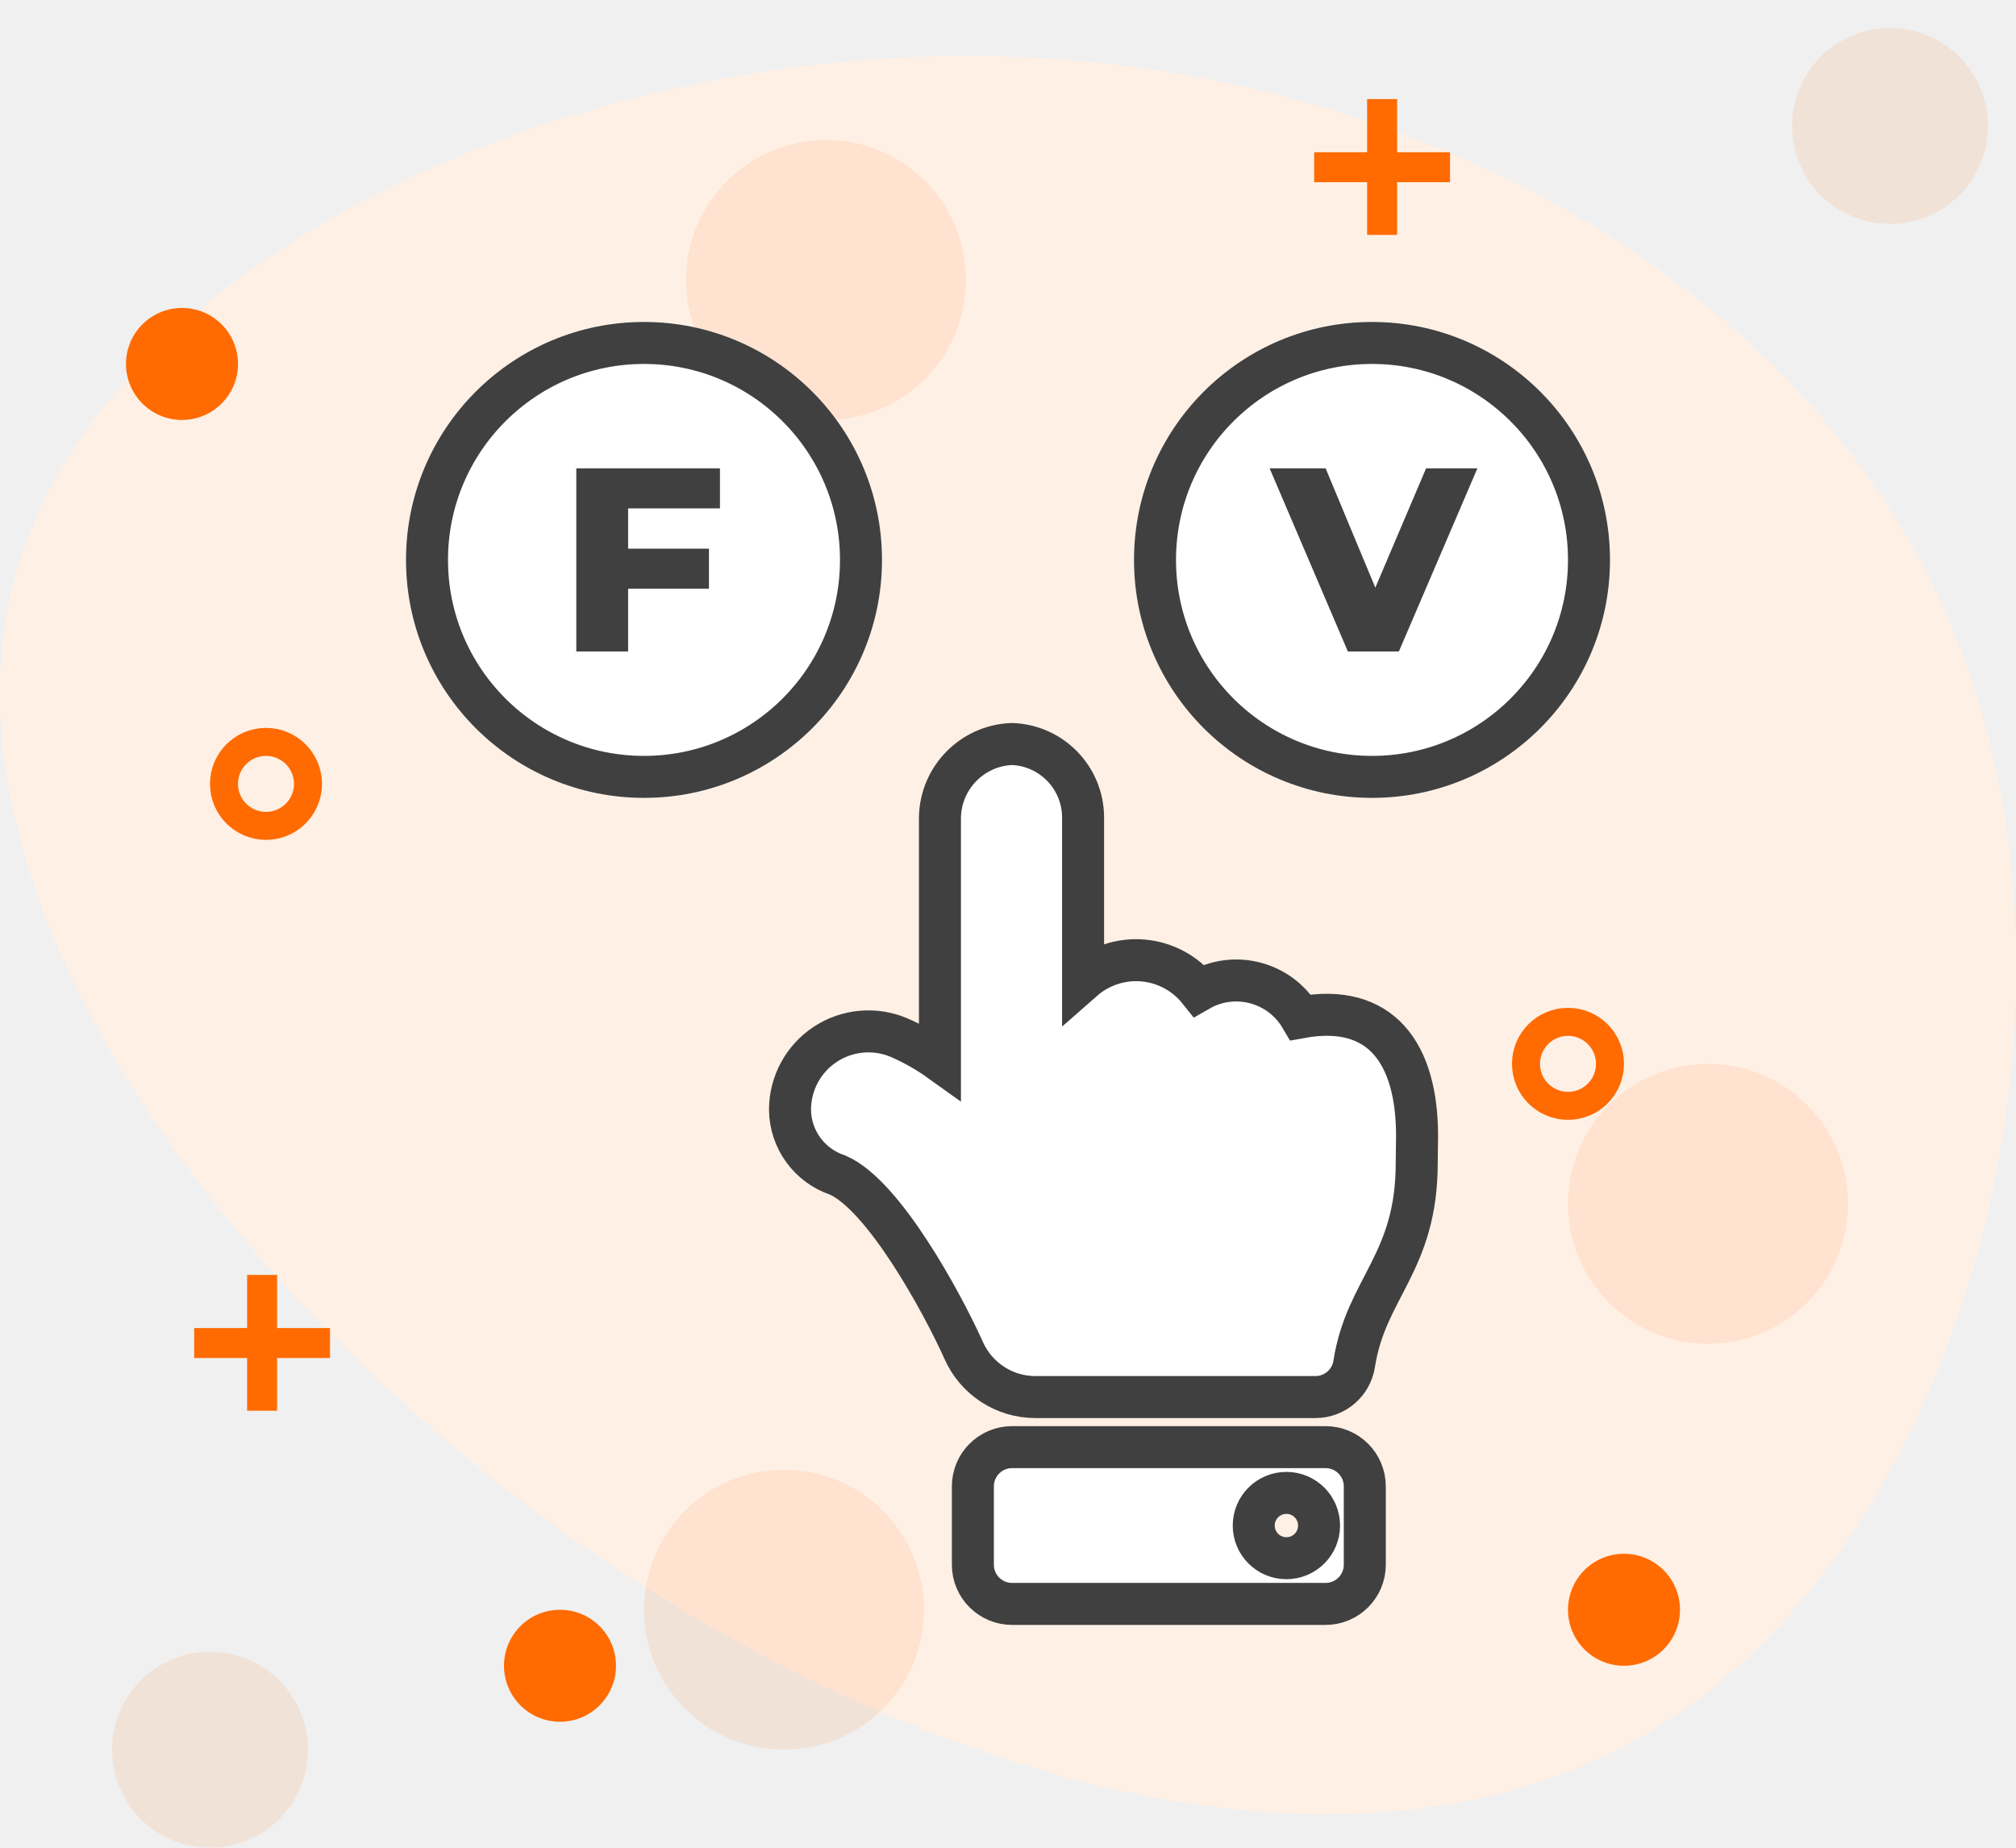
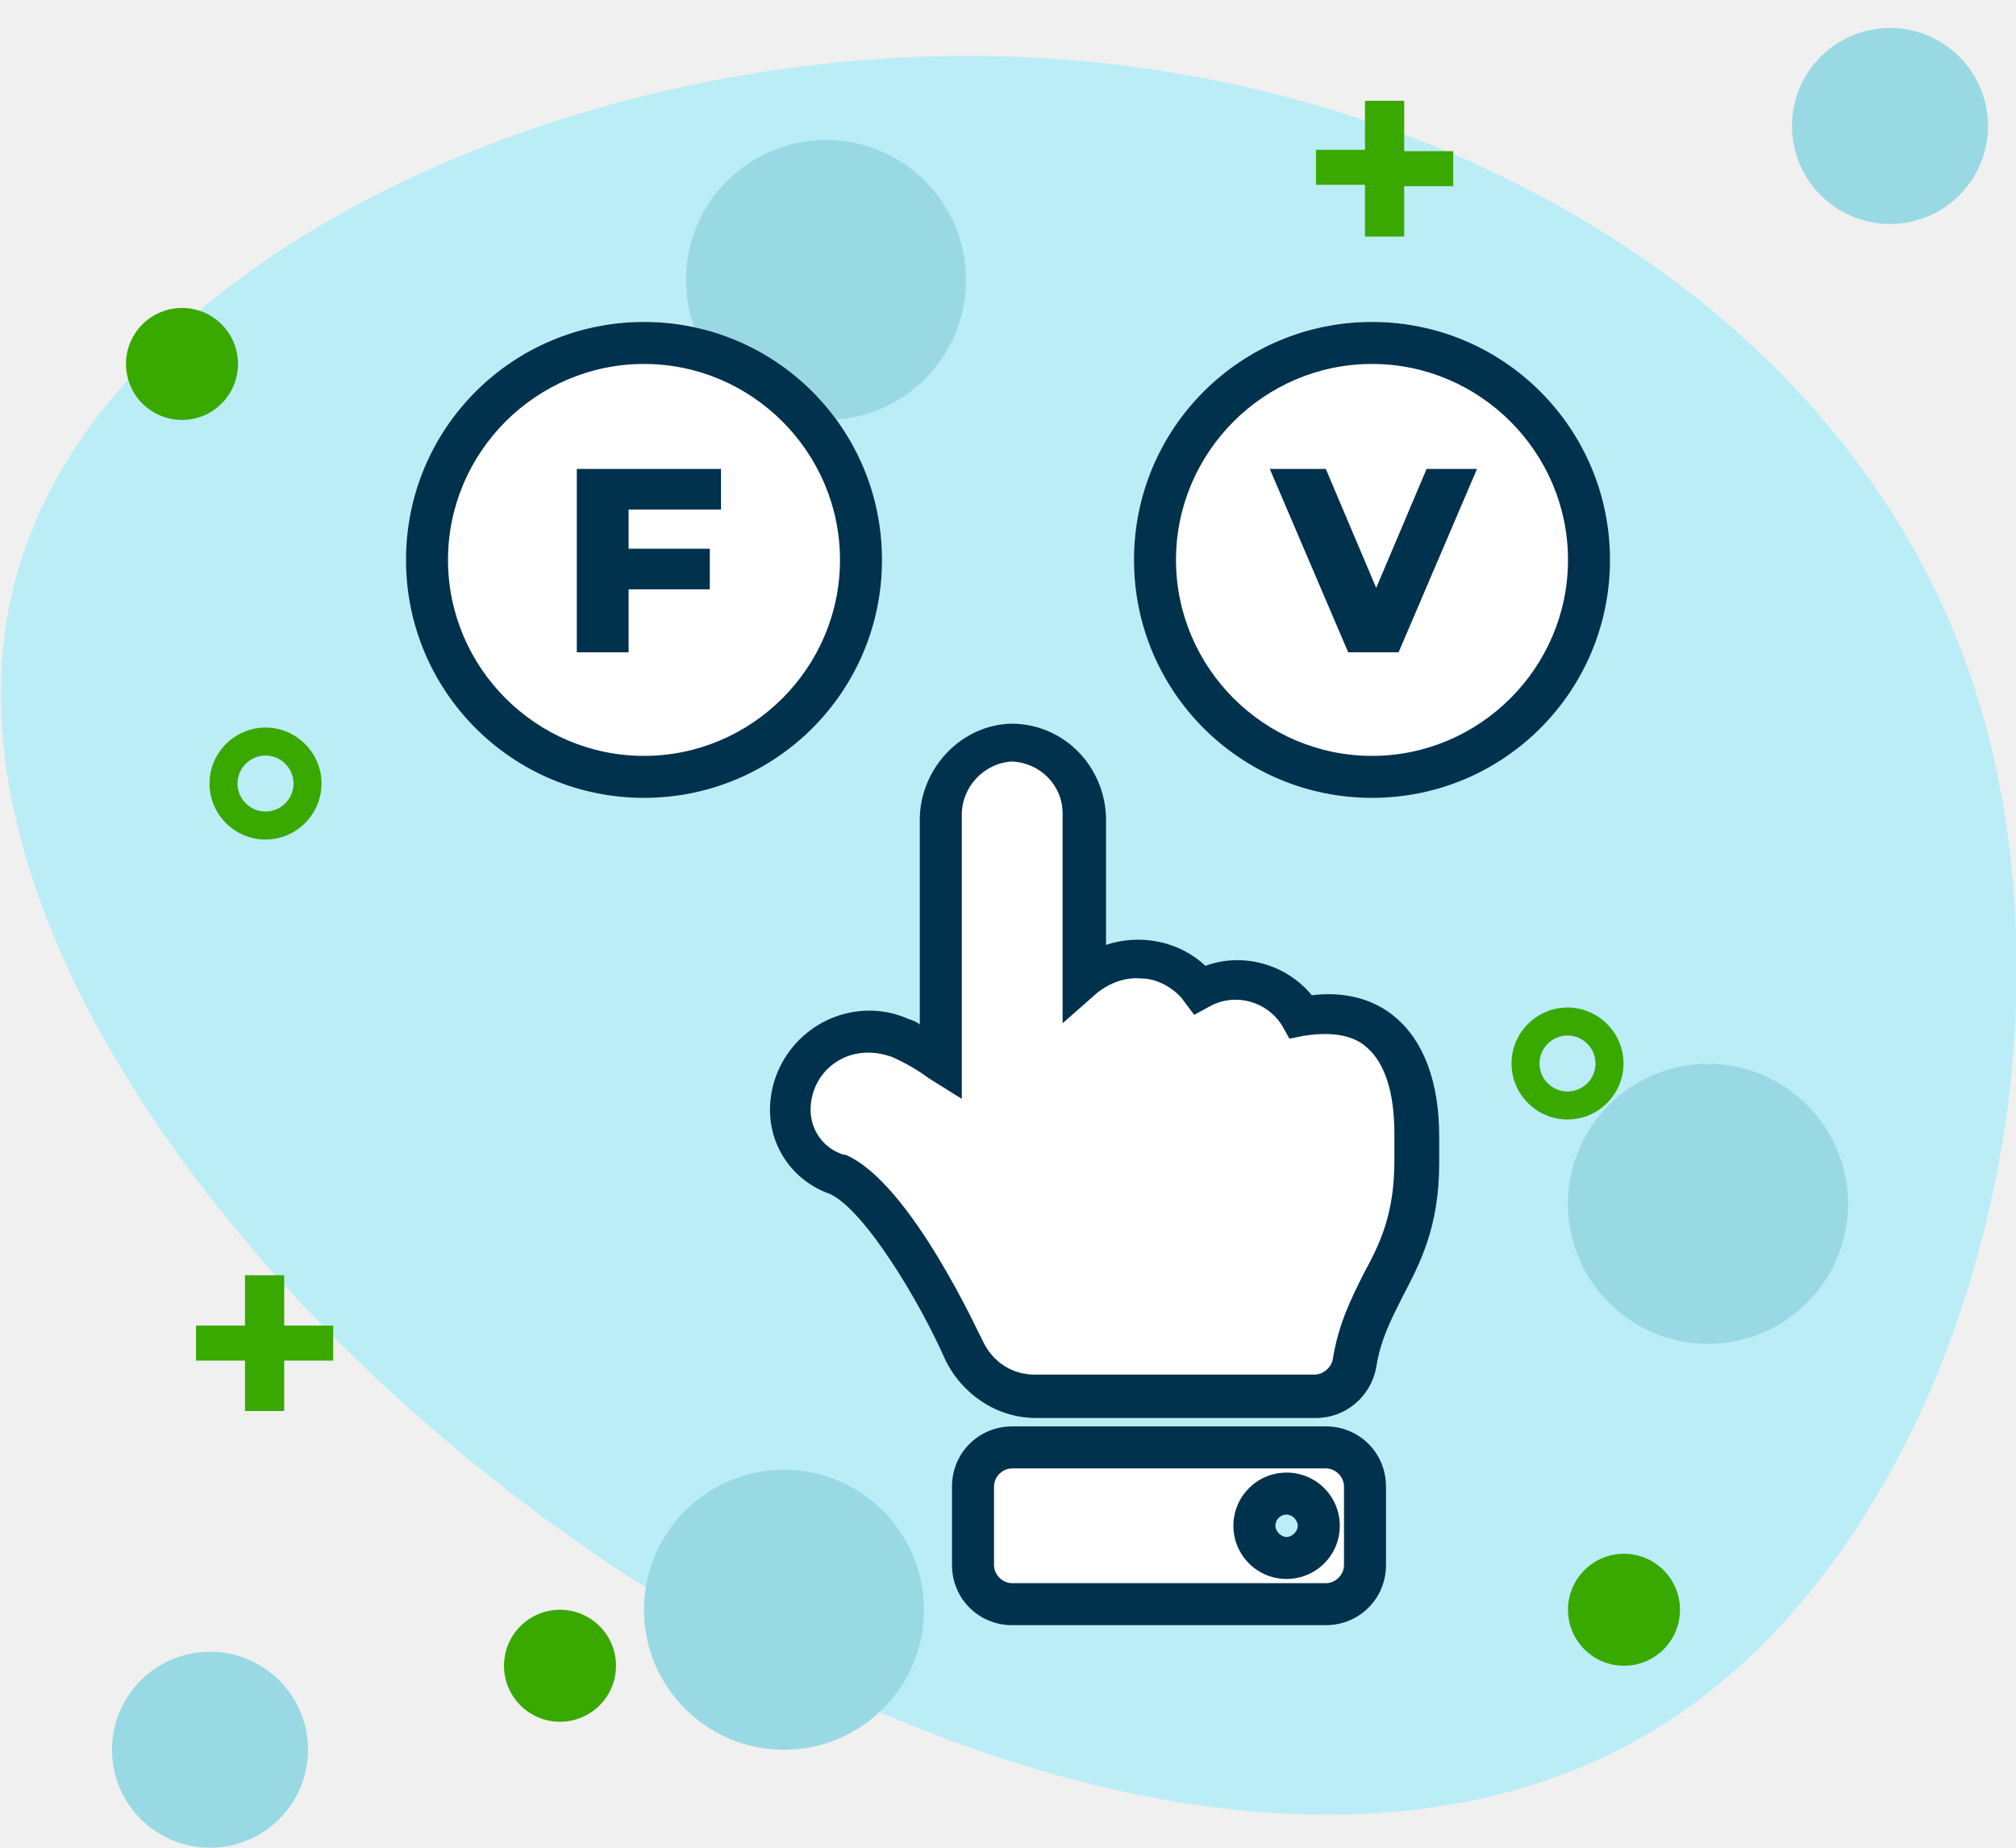
- <svg xmlns="http://www.w3.org/2000/svg" width="144" height="132" viewBox="0 0 144 132">
-   <g id="Grupo_27" data-name="Grupo 27" transform="translate(-8 -13)">
-     <path id="blob_2_" data-name="blob(2)" d="M70.952-16.161c9.669,26.2-.1,62.38-21.209,76C28.637,73.562-3.7,64.621-29.48,46.011S-74.5-.774-68.052-22.5C-61.606-44.336-29.48-59.619,1.294-59.1,31.964-58.58,61.283-42.361,70.952-16.161Z" transform="translate(77.306 76.112)" fill="#fff0e5" />
-     <g id="Grupo_3" data-name="Grupo 3" transform="translate(-5.665 -4.676)">
-       <text id="_" data-name="+" transform="translate(92.665 104.676)" fill="#ff6b00" font-size="20" font-family="Montserrat-Bold, Montserrat" font-weight="700">
-         <tspan x="-5.99" y="0">+</tspan>
-       </text>
-       <text id="_2" data-name="+" transform="translate(32.665 120.676)" fill="#ff6b00" font-size="20" font-family="Montserrat-Bold, Montserrat" font-weight="700">
-         <tspan x="-5.99" y="0">+</tspan>
-       </text>
-       <text id="_3" data-name="+" transform="translate(112.665 36.676)" fill="#ff6b00" font-size="20" font-family="Montserrat-Bold, Montserrat" font-weight="700">
-         <tspan x="-5.99" y="0">+</tspan>
-       </text>
-       <circle id="Elipse_1" data-name="Elipse 1" cx="4" cy="4" r="4" transform="translate(22.665 39.676)" fill="#ff6b00" />
-       <circle id="Elipse_2" data-name="Elipse 2" cx="4" cy="4" r="4" transform="translate(49.665 132.676)" fill="#ff6b00" />
-       <circle id="Elipse_5" data-name="Elipse 5" cx="4" cy="4" r="4" transform="translate(125.665 128.676)" fill="#ff6b00" />
-       <circle id="Elipse_6" data-name="Elipse 6" cx="10" cy="10" r="10" transform="translate(62.665 27.676)" fill="#ff6b00" opacity="0.1" />
-       <circle id="Elipse_7" data-name="Elipse 7" cx="10" cy="10" r="10" transform="translate(125.665 93.676)" fill="#ff6b00" opacity="0.1" />
-       <circle id="Elipse_11" data-name="Elipse 11" cx="7" cy="7" r="7" transform="translate(141.665 19.676)" fill="#ff6b00" opacity="0.1" />
-       <circle id="Elipse_12" data-name="Elipse 12" cx="7" cy="7" r="7" transform="translate(21.665 135.676)" fill="#ff6b00" opacity="0.1" />
-       <circle id="Elipse_8" data-name="Elipse 8" cx="10" cy="10" r="10" transform="translate(59.665 122.676)" fill="#ff6b00" opacity="0.1" />
-       <g id="Elipse_3" data-name="Elipse 3" transform="translate(121.665 89.676)" fill="none" stroke="#ff6b00" stroke-width="2">
-         <circle cx="4" cy="4" r="4" stroke="none" />
-         <circle cx="4" cy="4" r="3" fill="none" />
-       </g>
-       <g id="Elipse_4" data-name="Elipse 4" transform="translate(28.665 69.676)" fill="none" stroke="#ff6b00" stroke-width="2">
-         <circle cx="4" cy="4" r="4" stroke="none" />
-         <circle cx="4" cy="4" r="3" fill="none" />
+ <svg xmlns="http://www.w3.org/2000/svg" version="1.1" id="Layer_1" x="0px" y="0px" viewBox="0 0 144 132" style="enable-background:new 0 0 144 132;" xml:space="preserve">
+   <style type="text/css">
+ 	.st0{fill:#BBEDF7;}
+ 	.st1{enable-background:new    ;}
+ 	.st2{fill:#39A900;}
+ 	.st3{fill:#99D9E3;enable-background:new    ;}
+ 	.st4{fill:#FFFFFF;}
+ 	.st5{fill:#00314D;}
+ </style>
+   <g>
+     <path id="blob_2_" class="st0" d="M140.3,47c9.7,26.2-0.1,62.4-21.2,76c-21.1,13.7-53.4,4.8-79.2-13.8s-45-46.8-38.6-68.5   C7.7,18.8,39.8,3.5,70.6,4C101.3,4.5,130.6,20.8,140.3,47z" />
+     <g class="st1">
+       <path class="st2" d="M77.5,84.8v-3.6H74v-2.5h3.5v-3.6h2.8v3.6h3.5v2.5h-3.5v3.6H77.5z" />
+     </g>
+     <g class="st1">
+       <path class="st2" d="M17.5,100.8v-3.6H14v-2.5h3.5v-3.6h2.8v3.6h3.5v2.5h-3.5v3.6H17.5z" />
+     </g>
+     <g class="st1">
+       <path class="st2" d="M97.5,16.8v-3.6H94v-2.5h3.5V7.2h2.8v3.6h3.5v2.5h-3.5v3.6H97.5z" />
+     </g>
+     <circle id="Elipse_1" class="st2" cx="13" cy="26" r="4" />
+     <circle id="Elipse_2" class="st2" cx="40" cy="119" r="4" />
+     <circle id="Elipse_5" class="st2" cx="116" cy="115" r="4" />
+     <g>
+       <g>
+         <circle id="Elipse_6_00000023979627426814290630000010516790296006702262_" class="st3" cx="59" cy="20" r="10" />
+         <circle id="Elipse_7_00000020385437926372712300000006581666641395394947_" class="st3" cx="122" cy="86" r="10" />
+         <circle id="Elipse_11_00000174574204141642074510000009175148529509374094_" class="st3" cx="135" cy="9" r="7" />
+         <circle id="Elipse_12_00000020375207123352402510000003750372522028895370_" class="st3" cx="15" cy="125" r="7" />
+         <circle id="Elipse_8_00000004510068758373729200000008744464967105871002_" class="st3" cx="56" cy="115" r="10" />
      </g>
    </g>
-     <g id="Grupo_4" data-name="Grupo 4" transform="translate(9 20.651)">
-       <path id="Icon_awesome-hand-point-right" data-name="Icon awesome-hand-point-right" d="M61.431,15.822a5.259,5.259,0,0,1-5.225,5.112H44.56a5.737,5.737,0,0,1-.735,8.275,5.343,5.343,0,0,1-1.919,7.268c1.047,5.732-2.56,8.312-8.468,8.312-.32,0-1.548-.024-1.866-.023-7.228.02-8.968-3.623-14.431-4.469a2.8,2.8,0,0,1-2.364-2.765V17.526h0a5.6,5.6,0,0,1,3.32-5.114C21.467,10.9,29.226,6.692,30.64,3.393A4.971,4.971,0,0,1,35.305,0a5.6,5.6,0,0,1,5.146,7.8A15.853,15.853,0,0,1,38.8,10.71H56.206a5.344,5.344,0,0,1,5.225,5.112ZM11.2,15.862V38.256a2.8,2.8,0,0,1-2.8,2.8H2.8a2.8,2.8,0,0,1-2.8-2.8V15.862a2.8,2.8,0,0,1,2.8-2.8H8.4A2.8,2.8,0,0,1,11.2,15.862ZM7.931,35.457A2.333,2.333,0,1,0,5.6,37.79,2.333,2.333,0,0,0,7.931,35.457Z" transform="translate(55 107.36) rotate(-90)" fill="#fff" />
-       <path id="Icon_awesome-hand-point-right-2" data-name="Icon awesome-hand-point-right" d="M61.431,15.822a5.259,5.259,0,0,1-5.225,5.112H44.56a5.737,5.737,0,0,1-.735,8.275,5.343,5.343,0,0,1-1.919,7.268c1.047,5.732-2.56,8.312-8.468,8.312-.32,0-1.548-.024-1.866-.023-7.228.02-8.968-3.623-14.431-4.469a2.8,2.8,0,0,1-2.364-2.765V17.526h0a5.6,5.6,0,0,1,3.32-5.114C21.467,10.9,29.226,6.692,30.64,3.393A4.971,4.971,0,0,1,35.305,0a5.6,5.6,0,0,1,5.146,7.8A15.853,15.853,0,0,1,38.8,10.71H56.206a5.344,5.344,0,0,1,5.225,5.112ZM11.2,15.862V38.256a2.8,2.8,0,0,1-2.8,2.8H2.8a2.8,2.8,0,0,1-2.8-2.8V15.862a2.8,2.8,0,0,1,2.8-2.8H8.4A2.8,2.8,0,0,1,11.2,15.862ZM7.931,35.457A2.333,2.333,0,1,0,5.6,37.79,2.333,2.333,0,0,0,7.931,35.457Z" transform="translate(55.429 106.931) rotate(-90)" fill="none" stroke="#404040" stroke-width="3" />
+     <g id="Elipse_3" transform="translate(121.665 89.676)">
+       <path class="st2" d="M-9.7-9.7c-2.2,0-4-1.8-4-4s1.8-4,4-4s4,1.8,4,4S-7.5-9.7-9.7-9.7z M-9.7-15.7c-1.1,0-2,0.9-2,2s0.9,2,2,2    s2-0.9,2-2S-8.6-15.7-9.7-15.7z" />
    </g>
-     <g id="Grupo_7" data-name="Grupo 7" transform="translate(2.018 1.181)">
-       <g id="Grupo_5" data-name="Grupo 5" transform="translate(87.326 35)">
-         <g id="Elipse_10" data-name="Elipse 10" transform="translate(-0.344 -0.181)" fill="#fff" stroke="#404040" stroke-width="3">
-           <circle cx="17" cy="17" r="17" stroke="none" />
-           <circle cx="17" cy="17" r="15.5" fill="none" />
-         </g>
-         <path id="Trazado_23" data-name="Trazado 23" d="M6.9-14,1.292-.919H-2.352L-7.94-14h4L-.39-5.478,3.235-14Z" transform="translate(17.284 24.278)" fill="#404040" />
+     <g id="Elipse_4" transform="translate(28.665 69.676)">
+       <path class="st2" d="M-9.7-9.7c-2.2,0-4-1.8-4-4s1.8-4,4-4s4,1.8,4,4S-7.5-9.7-9.7-9.7z M-9.7-15.7c-1.1,0-2,0.9-2,2s0.9,2,2,2    s2-0.9,2-2S-8.6-15.7-9.7-15.7z" />
+     </g>
+     <g>
+       <path id="Icon_awesome-hand-point-right" class="st4" d="M71.8,53.6c2.8,0.1,5.1,2.4,5.1,5.2v11.6c2.4-2.1,6-1.9,8.1,0.5    c0.1,0.1,0.1,0.1,0.2,0.2c2.5-1.5,5.8-0.6,7.3,1.9c5.7-1,8.3,2.6,8.3,8.5c0,0.3,0,1.5,0,1.9c0,7.2-3.6,9-4.5,14.4    c-0.2,1.4-1.4,2.4-2.8,2.4h-20l0,0c-2.2,0-4.2-1.3-5.1-3.3c-1.5-3.4-5.7-11.1-9-12.5c-2-0.7-3.4-2.5-3.4-4.7    c0-3.1,2.5-5.6,5.6-5.6c0.8,0,1.5,0.2,2.2,0.5c1,0.4,2,1,2.9,1.7V58.8C66.8,56,69,53.7,71.8,53.6z M71.9,103.8h22.4    c1.5,0,2.8,1.3,2.8,2.8v5.6c0,1.5-1.3,2.8-2.8,2.8H71.9c-1.5,0-2.8-1.3-2.8-2.8l0,0v-5.6C69.1,105.1,70.3,103.8,71.9,103.8    L71.9,103.8z M91.5,107.1c-1.3,0-2.3,1-2.3,2.3c0,1.3,1,2.3,2.3,2.3s2.3-1,2.3-2.3c0,0,0,0,0,0C93.8,108.1,92.7,107.1,91.5,107.1z    " />
+       <path class="st5" d="M94.7,116.1H72.3c-2.4,0-4.3-1.9-4.3-4.3v-5.6c0-2.4,1.9-4.3,4.3-4.3h22.4c2.4,0,4.3,1.9,4.3,4.3v5.6    C99,114.2,97.1,116.1,94.7,116.1z M72.3,104.9c-0.7,0-1.3,0.6-1.3,1.3v5.6c0,0.7,0.6,1.3,1.3,1.3h22.4c0.7,0,1.3-0.6,1.3-1.3v-5.6    c0-0.7-0.6-1.3-1.3-1.3H72.3z M91.9,112.8c-2.1,0-3.8-1.7-3.8-3.8s1.7-3.8,3.8-3.8c2.1,0,3.8,1.7,3.8,3.8    C95.7,111.1,94,112.8,91.9,112.8z M91.9,108.2c-0.5,0-0.8,0.4-0.8,0.8s0.4,0.8,0.8,0.8s0.8-0.4,0.8-0.8S92.3,108.2,91.9,108.2z     M94,101.3H74c-2.8,0-5.3-1.7-6.5-4.2c-1.8-4.1-5.7-10.6-8.2-11.8c-2.6-0.9-4.3-3.3-4.3-6c0-3.9,3.2-7.1,7.1-7.1c0,0,0,0,0,0    c1,0,1.9,0.2,2.8,0.6c0.3,0.1,0.6,0.2,0.8,0.4V58.4c0.1-3.6,3-6.6,6.5-6.7l0.1,0l0.1,0c3.7,0.1,6.5,3.1,6.6,6.7v9.1    c2.4-0.8,5.2-0.3,7.1,1.5c2.7-1,5.8-0.1,7.6,2.1c2.4-0.3,4.5,0.3,6,1.6c2,1.7,3.1,4.6,3.1,8.5c0,0.2,0,0.5,0,0.9c0,0.4,0,0.8,0,1    c0,4.6-1.4,7.2-2.6,9.5c-0.8,1.6-1.6,3.1-1.9,5.1C97.9,99.8,96.1,101.3,94,101.3z M62,75.2c-2.3,0-4.1,1.8-4.1,4.1    c0,1.5,1,2.8,2.4,3.2l0.1,0c4.7,2,9.7,13.2,9.8,13.3c0.7,1.5,2.1,2.4,3.7,2.4h20c0.6,0,1.2-0.5,1.3-1.1c0.4-2.5,1.3-4.3,2.2-6.1    c1.2-2.2,2.2-4.3,2.2-8.1c0-0.2,0-0.6,0-1c0-0.4,0-0.7,0-0.9c0-3-0.7-5.1-2-6.2c-1-0.9-2.6-1.1-4.5-0.8l-1,0.2l-0.5-0.9    c-1.1-1.8-3.4-2.4-5.2-1.4l-1.1,0.6l-0.9-1.2c-0.7-0.8-1.8-1.4-2.9-1.4c-1.1-0.1-2.2,0.3-3.1,1l-2.5,2.2v-15c0-2-1.6-3.6-3.6-3.7    c-2,0.1-3.6,1.8-3.6,3.8l0,20.3L66.3,77c-0.8-0.6-1.7-1.1-2.6-1.5C63.1,75.3,62.6,75.2,62,75.2C62,75.2,62,75.2,62,75.2z" />
+       <circle class="st4" cx="98" cy="40" r="17" />
+       <g>
+         <path class="st5" d="M98,57c-9.4,0-17-7.6-17-17s7.6-17,17-17s17,7.6,17,17S107.4,57,98,57z M98,26c-7.7,0-14,6.3-14,14     s6.3,14,14,14s14-6.3,14-14S105.7,26,98,26z" />
+         <path id="Trazado_23" class="st5" d="M105.5,33.5l-5.6,13.1h-3.6l-5.6-13.1h4l3.6,8.5l3.6-8.5H105.5z" />
      </g>
-       <g id="Grupo_6" data-name="Grupo 6" transform="translate(35 35)">
-         <g id="Elipse_9" data-name="Elipse 9" transform="translate(-0.018 -0.181)" fill="#fff" stroke="#404040" stroke-width="3">
-           <circle cx="17" cy="17" r="17" stroke="none" />
-           <circle cx="17" cy="17" r="15.5" fill="none" />
-         </g>
-         <path id="Trazado_22" data-name="Trazado 22" d="M-1.32-11.141v2.878H4.455V-5.4H-1.32V-.919h-3.7V-14H5.24v2.859Z" transform="translate(17.167 24.278)" fill="#404040" />
+       <circle class="st4" cx="46" cy="40" r="17" />
+       <g>
+         <path class="st5" d="M46,57c-9.4,0-17-7.6-17-17s7.6-17,17-17s17,7.6,17,17S55.4,57,46,57z M46,26c-7.7,0-14,6.3-14,14     s6.3,14,14,14s14-6.3,14-14S53.7,26,46,26z" />
+         <path id="Trazado_22" class="st5" d="M44.9,36.3v2.9h5.8v2.9h-5.8v4.5h-3.7V33.5h10.3v2.9H44.9z" />
      </g>
    </g>
  </g>
</svg>
